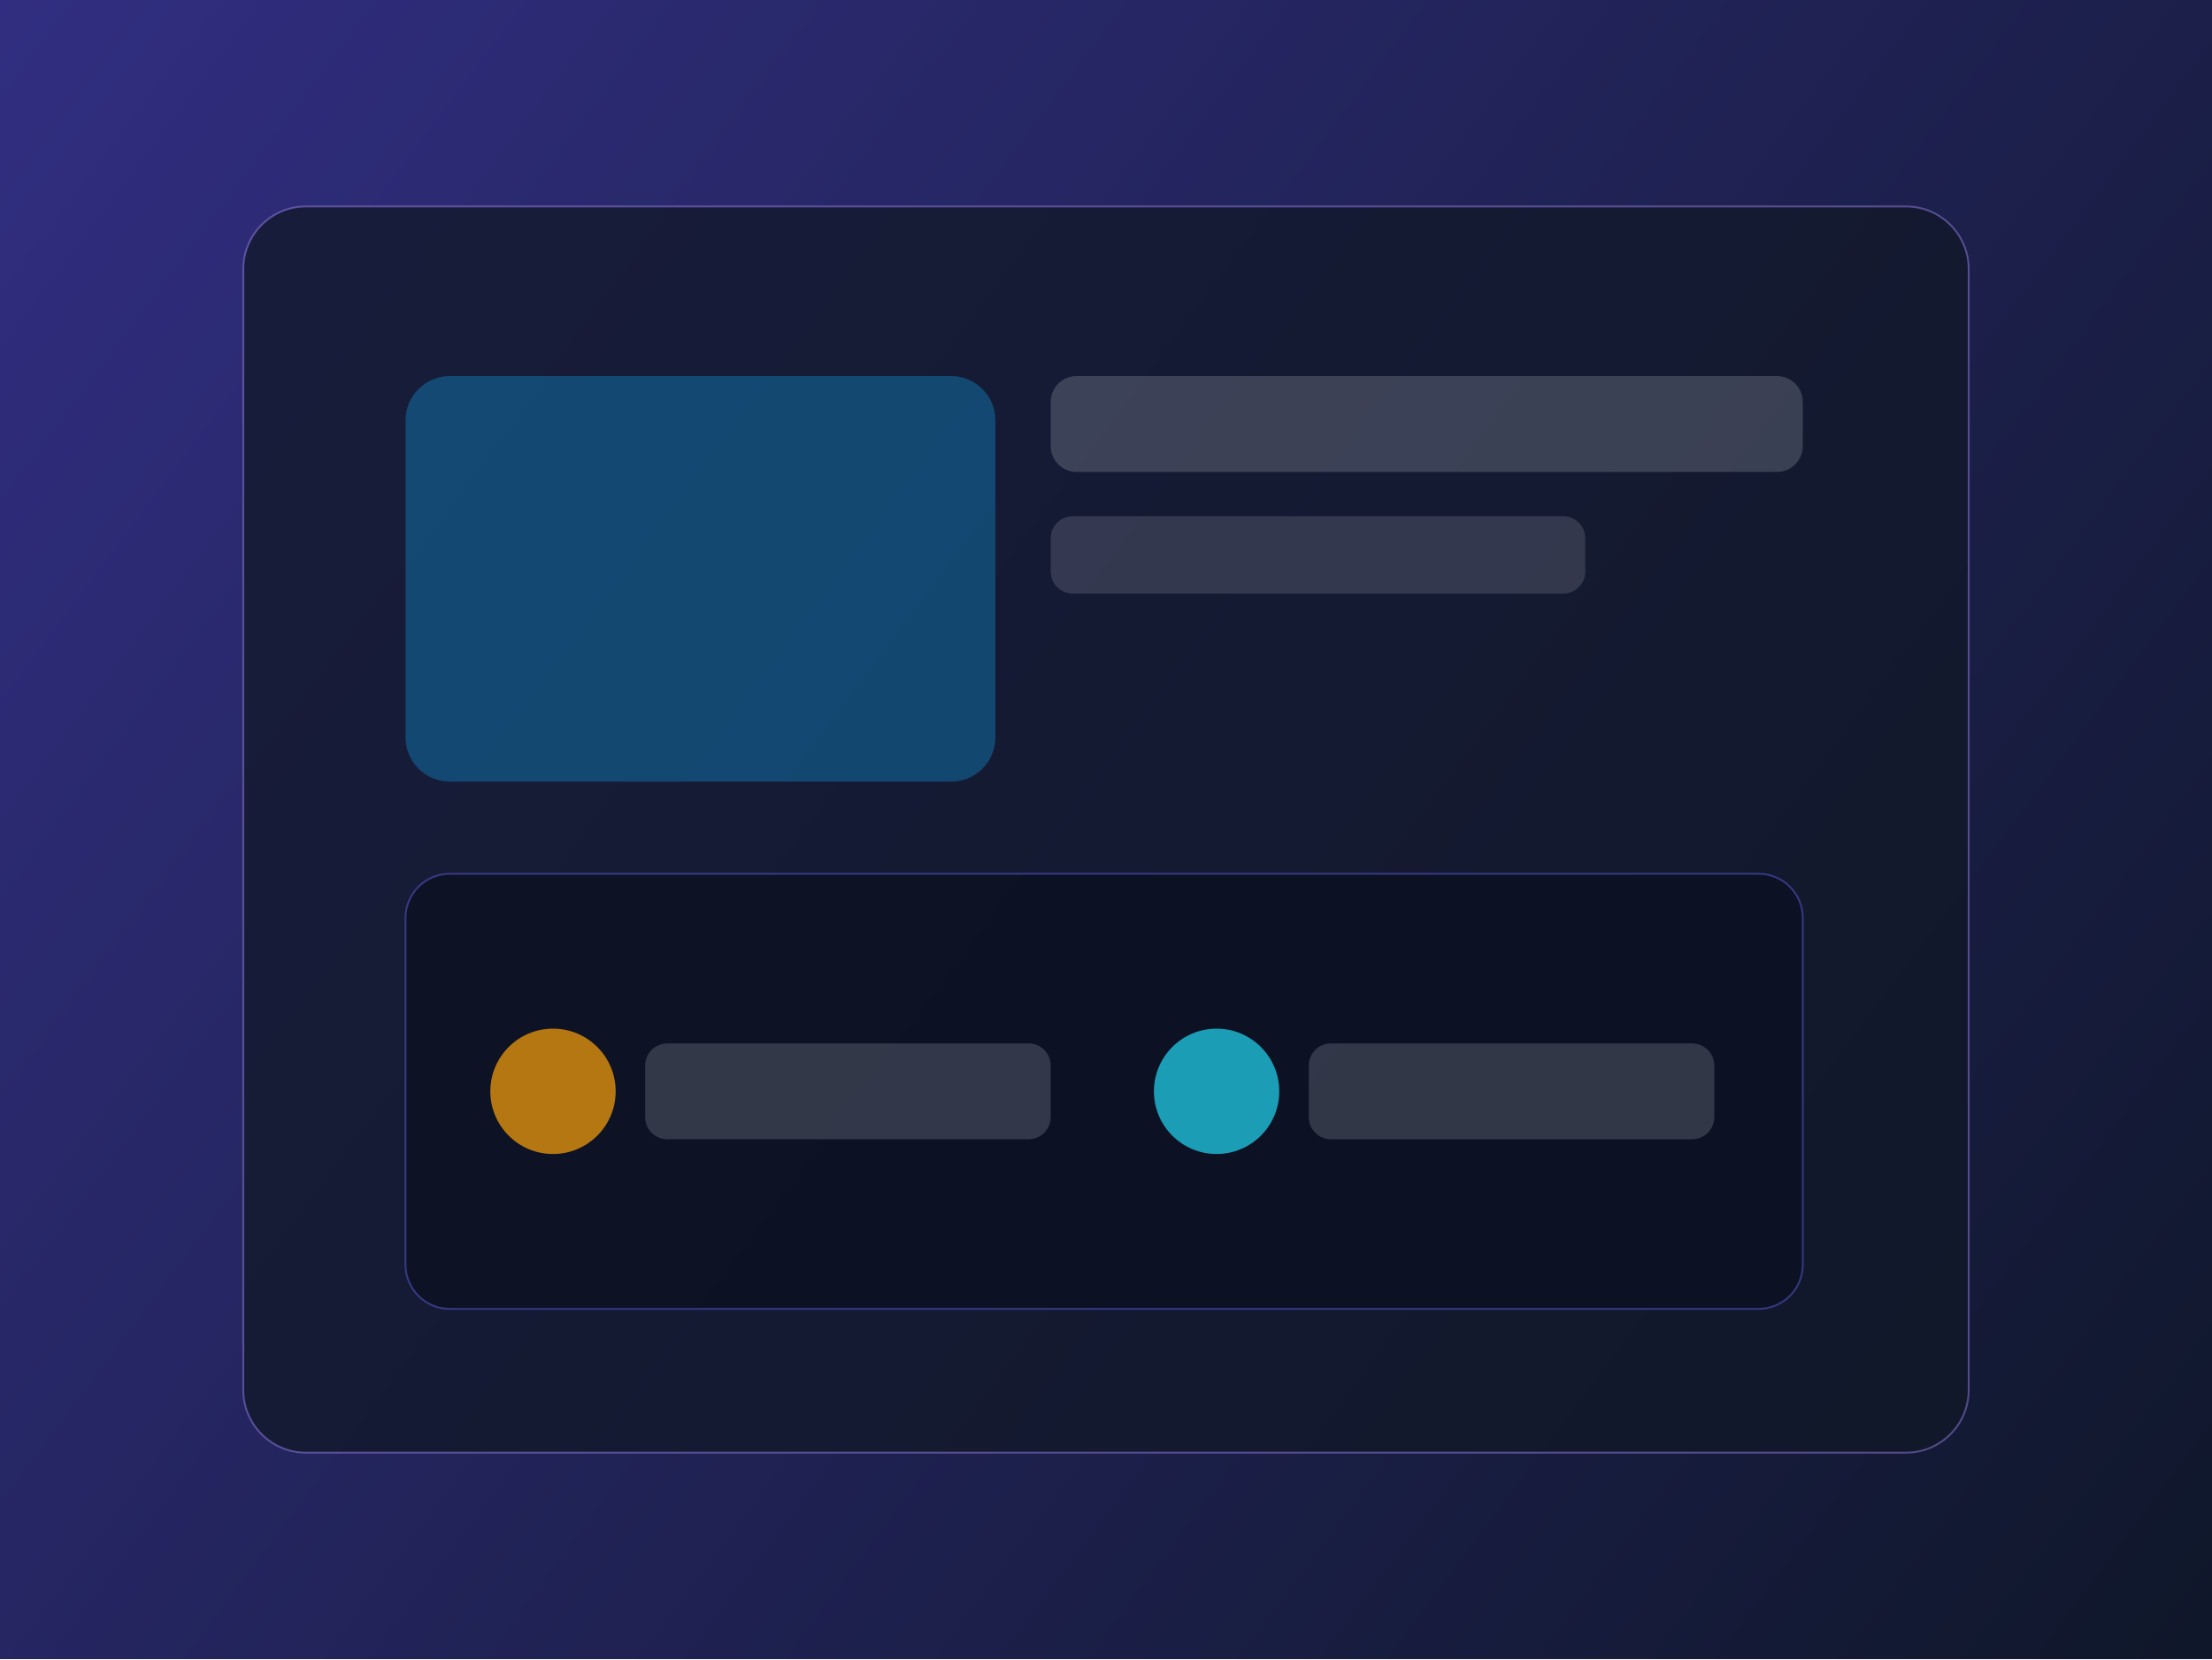
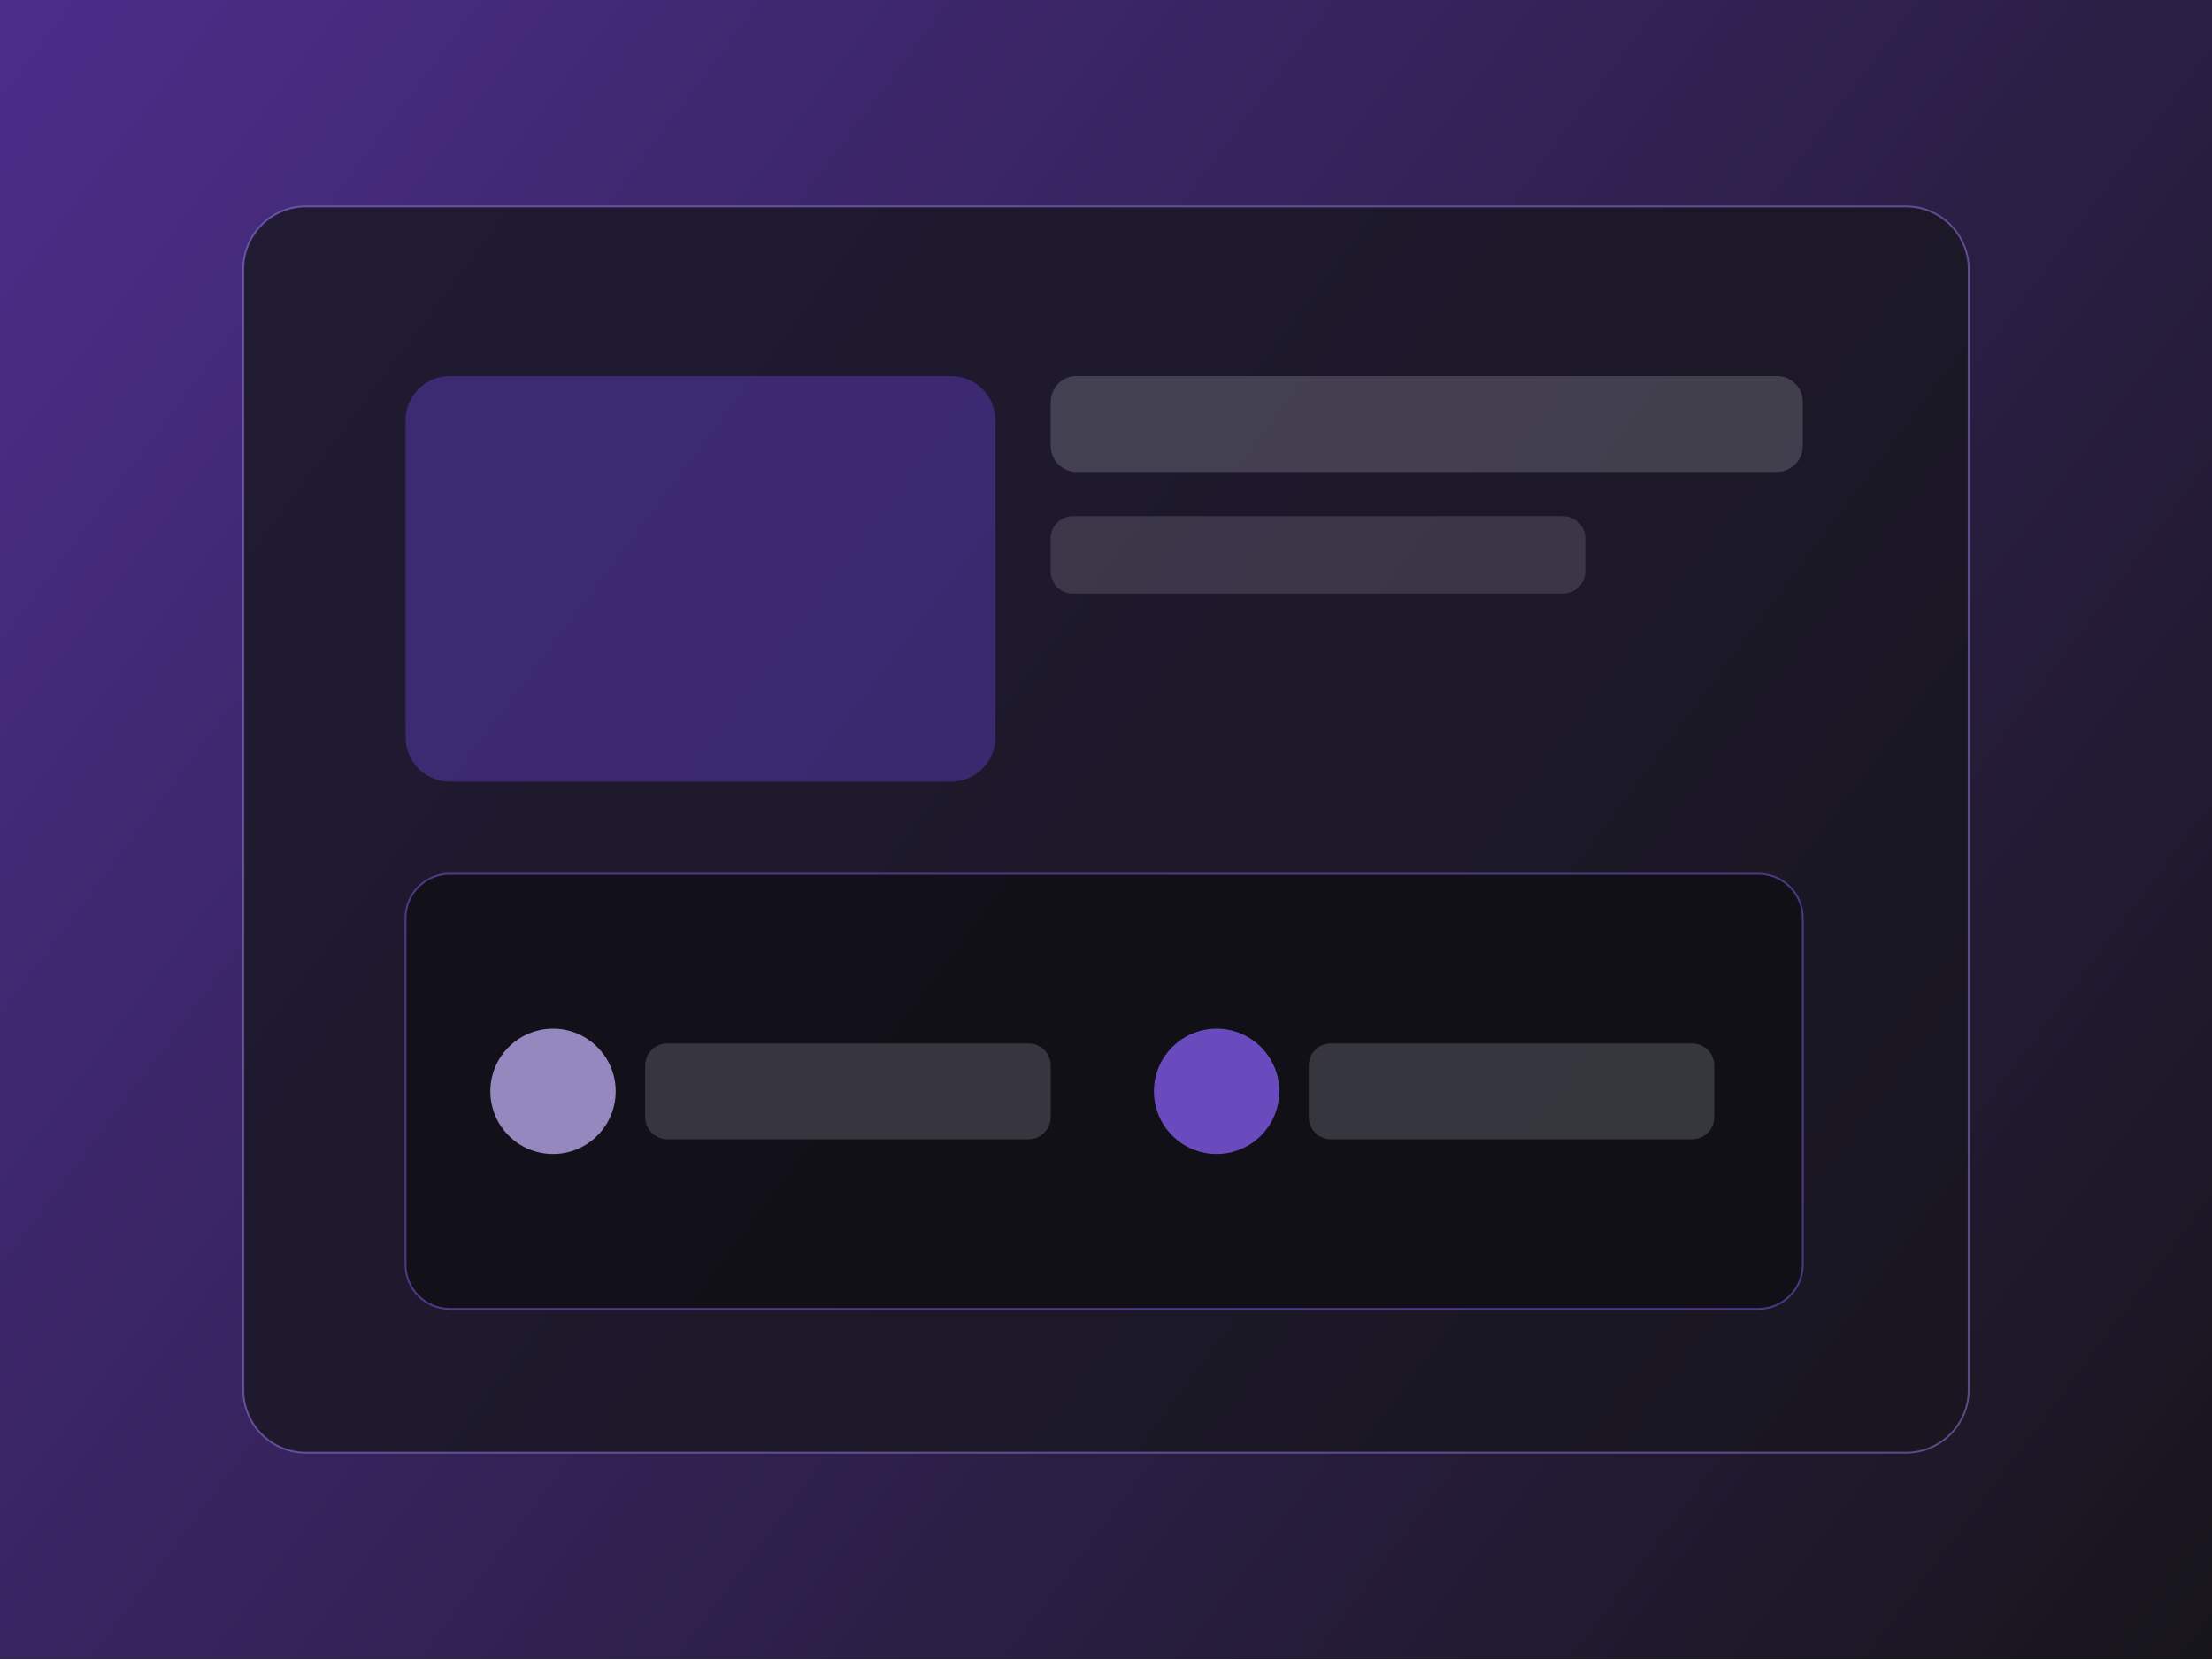
<svg xmlns="http://www.w3.org/2000/svg" width="1200" height="900" viewBox="0 0 1200 900" fill="none">
  <defs>
    <linearGradient id="bgCreator" x1="0" y1="0" x2="1200" y2="900" gradientUnits="userSpaceOnUse">
-       <stop stop-color="#312E81" />
-       <stop offset="1" stop-color="#0F172A" />
+       <stop stop-color="#4C2E8A" />
+       <stop offset="1" stop-color="#17151B" />
    </linearGradient>
  </defs>
  <rect width="1200" height="900" fill="url(#bgCreator)" />
-   <rect x="132" y="112" width="936" height="676" rx="34" fill="#111827" fill-opacity="0.74" stroke="#A78BFA" stroke-opacity="0.44" />
-   <rect x="220" y="204" width="320" height="220" rx="24" fill="#0EA5E9" fill-opacity="0.33" />
+   <rect x="132" y="112" width="936" height="676" rx="34" fill="#18161F" fill-opacity="0.78" stroke="#A98EFF" stroke-opacity="0.44" />
+   <rect x="220" y="204" width="320" height="220" rx="24" fill="#7047EB" fill-opacity="0.36" />
  <rect x="570" y="204" width="408" height="52" rx="14" fill="#E2E8F0" fill-opacity="0.19" />
  <rect x="570" y="280" width="290" height="42" rx="12" fill="#E2E8F0" fill-opacity="0.15" />
-   <rect x="220" y="474" width="758" height="236" rx="24" fill="#0B1020" fill-opacity="0.78" stroke="#6366F1" stroke-opacity="0.44" />
-   <circle cx="300" cy="592" r="34" fill="#F59E0B" fill-opacity="0.72" />
+   <rect x="220" y="474" width="758" height="236" rx="24" fill="#0F0E13" fill-opacity="0.8" stroke="#8B63FF" stroke-opacity="0.46" />
+   <circle cx="300" cy="592" r="34" fill="#C7B8FF" fill-opacity="0.72" />
  <rect x="350" y="566" width="220" height="52" rx="12" fill="#E2E8F0" fill-opacity="0.18" />
-   <circle cx="660" cy="592" r="34" fill="#22D3EE" fill-opacity="0.72" />
+   <circle cx="660" cy="592" r="34" fill="#8B63FF" fill-opacity="0.72" />
  <rect x="710" y="566" width="220" height="52" rx="12" fill="#E2E8F0" fill-opacity="0.18" />
</svg>
